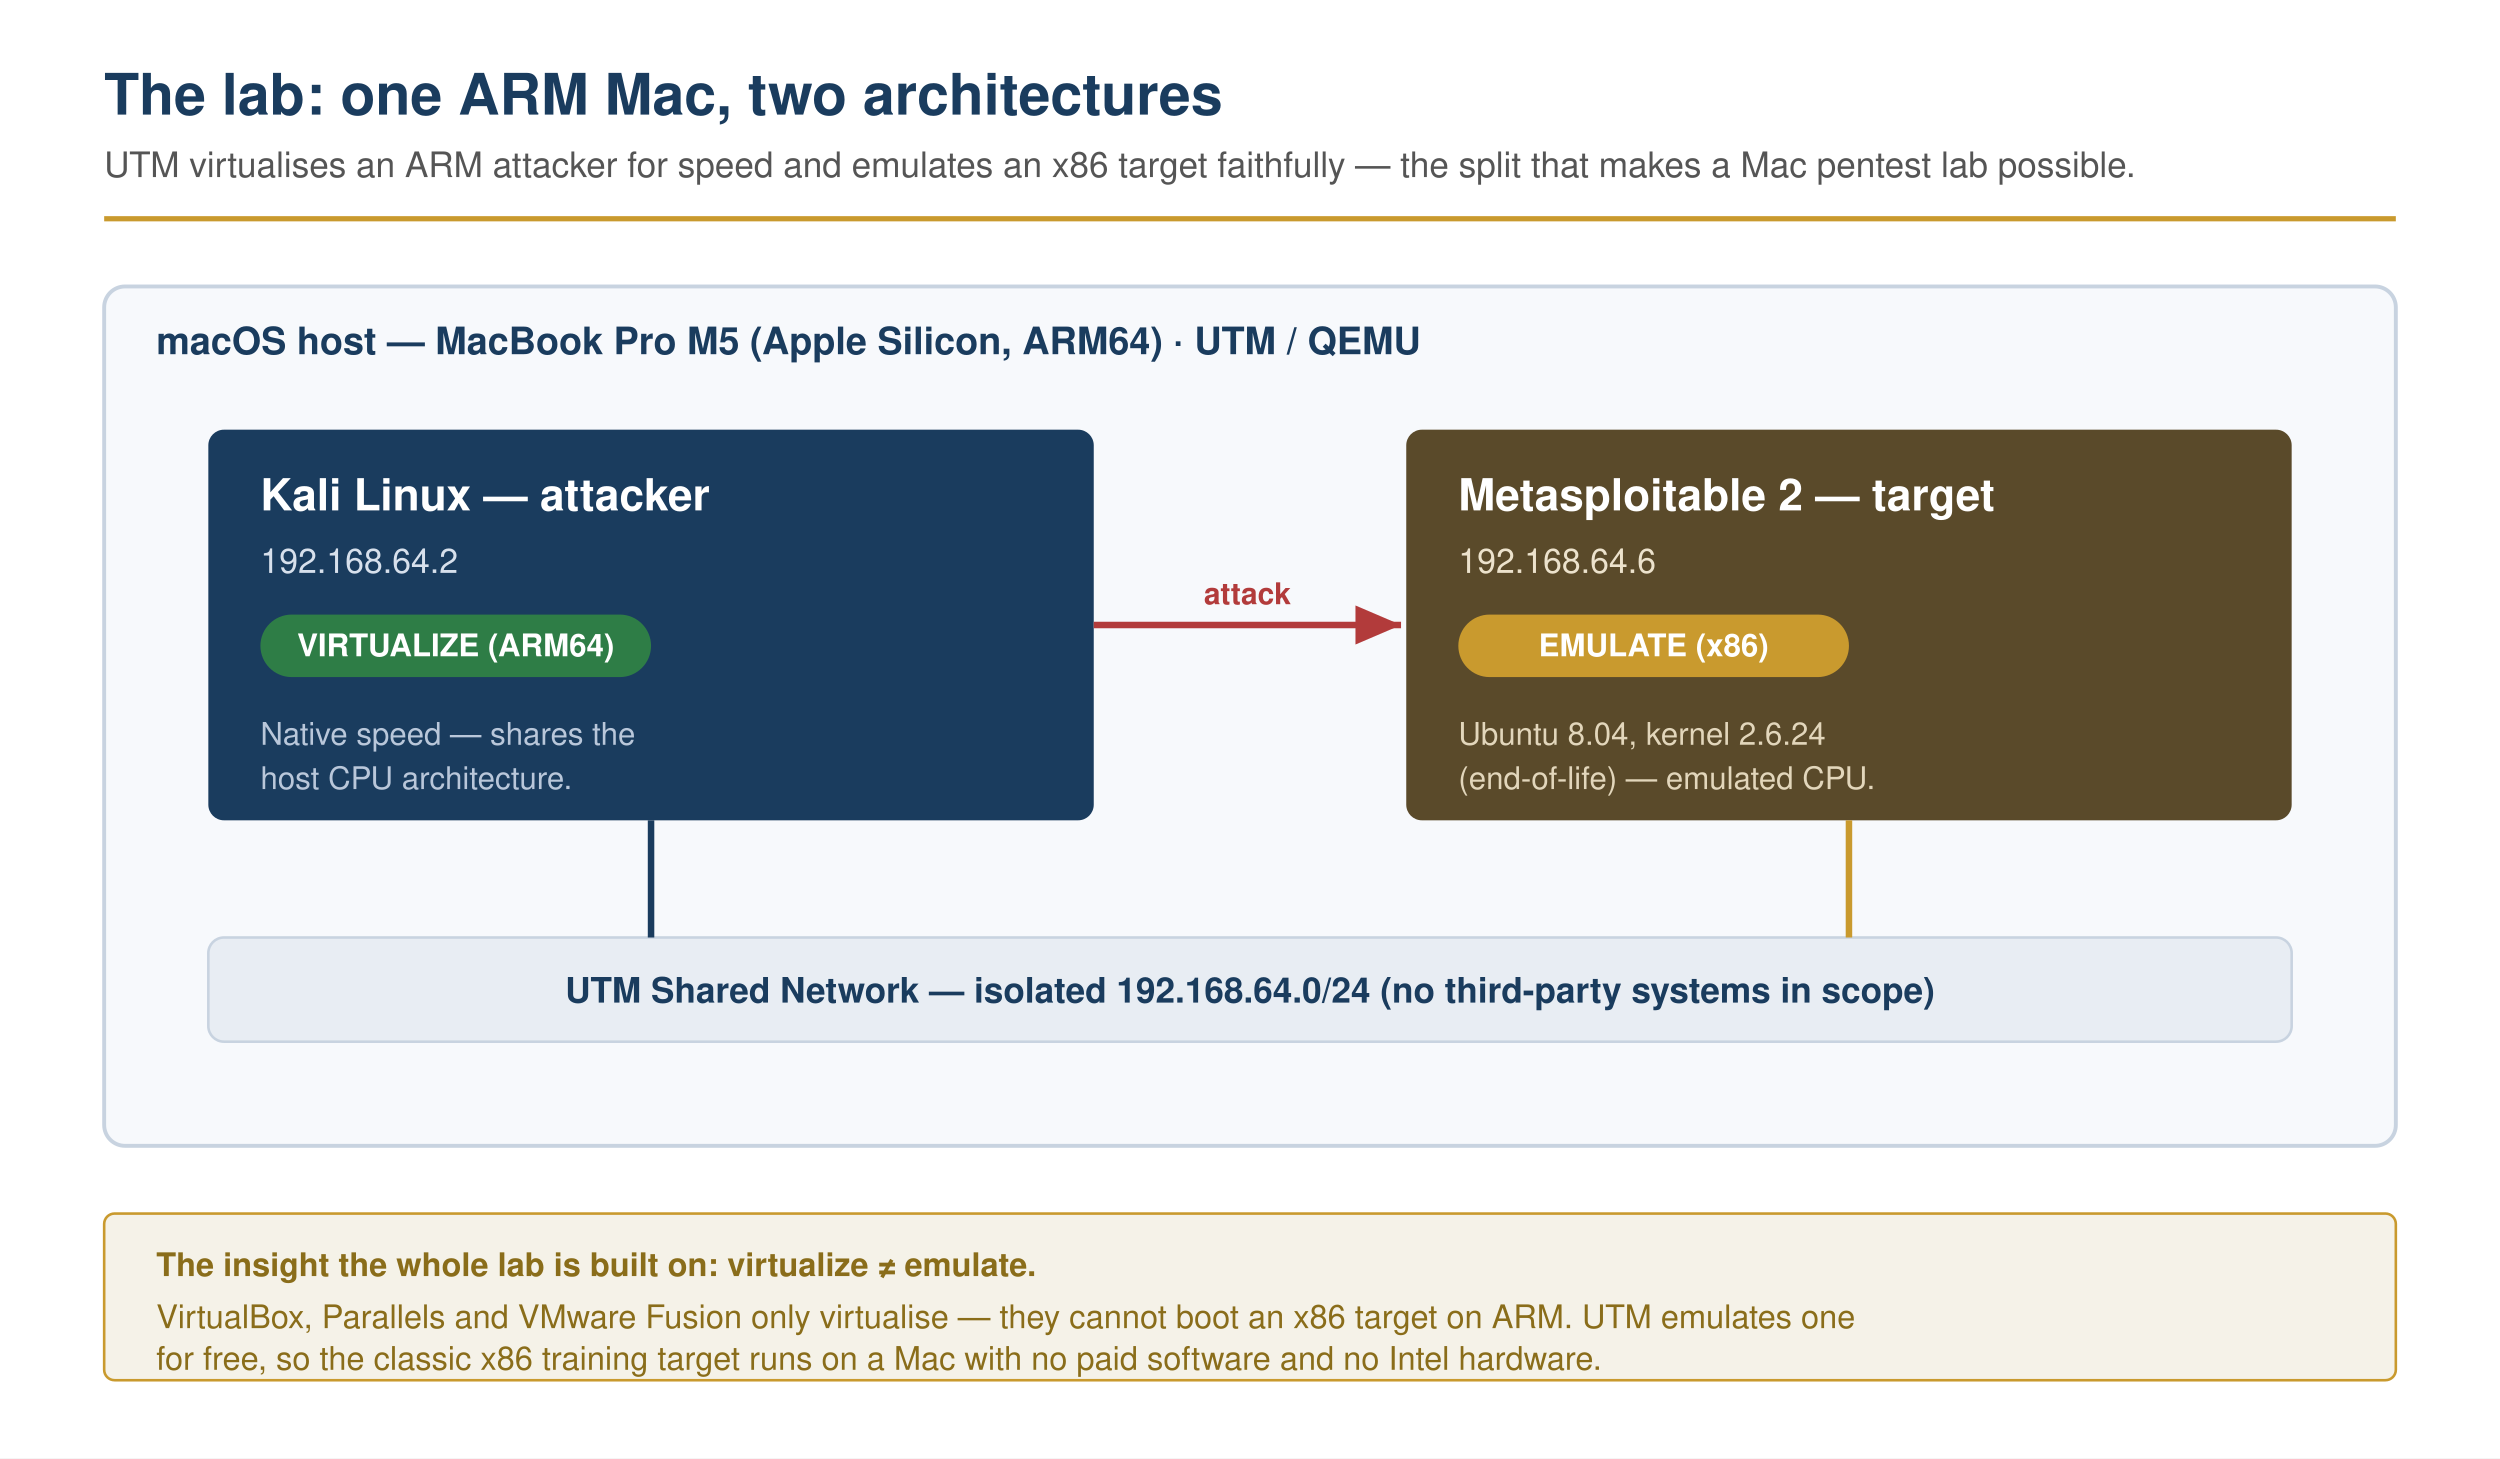
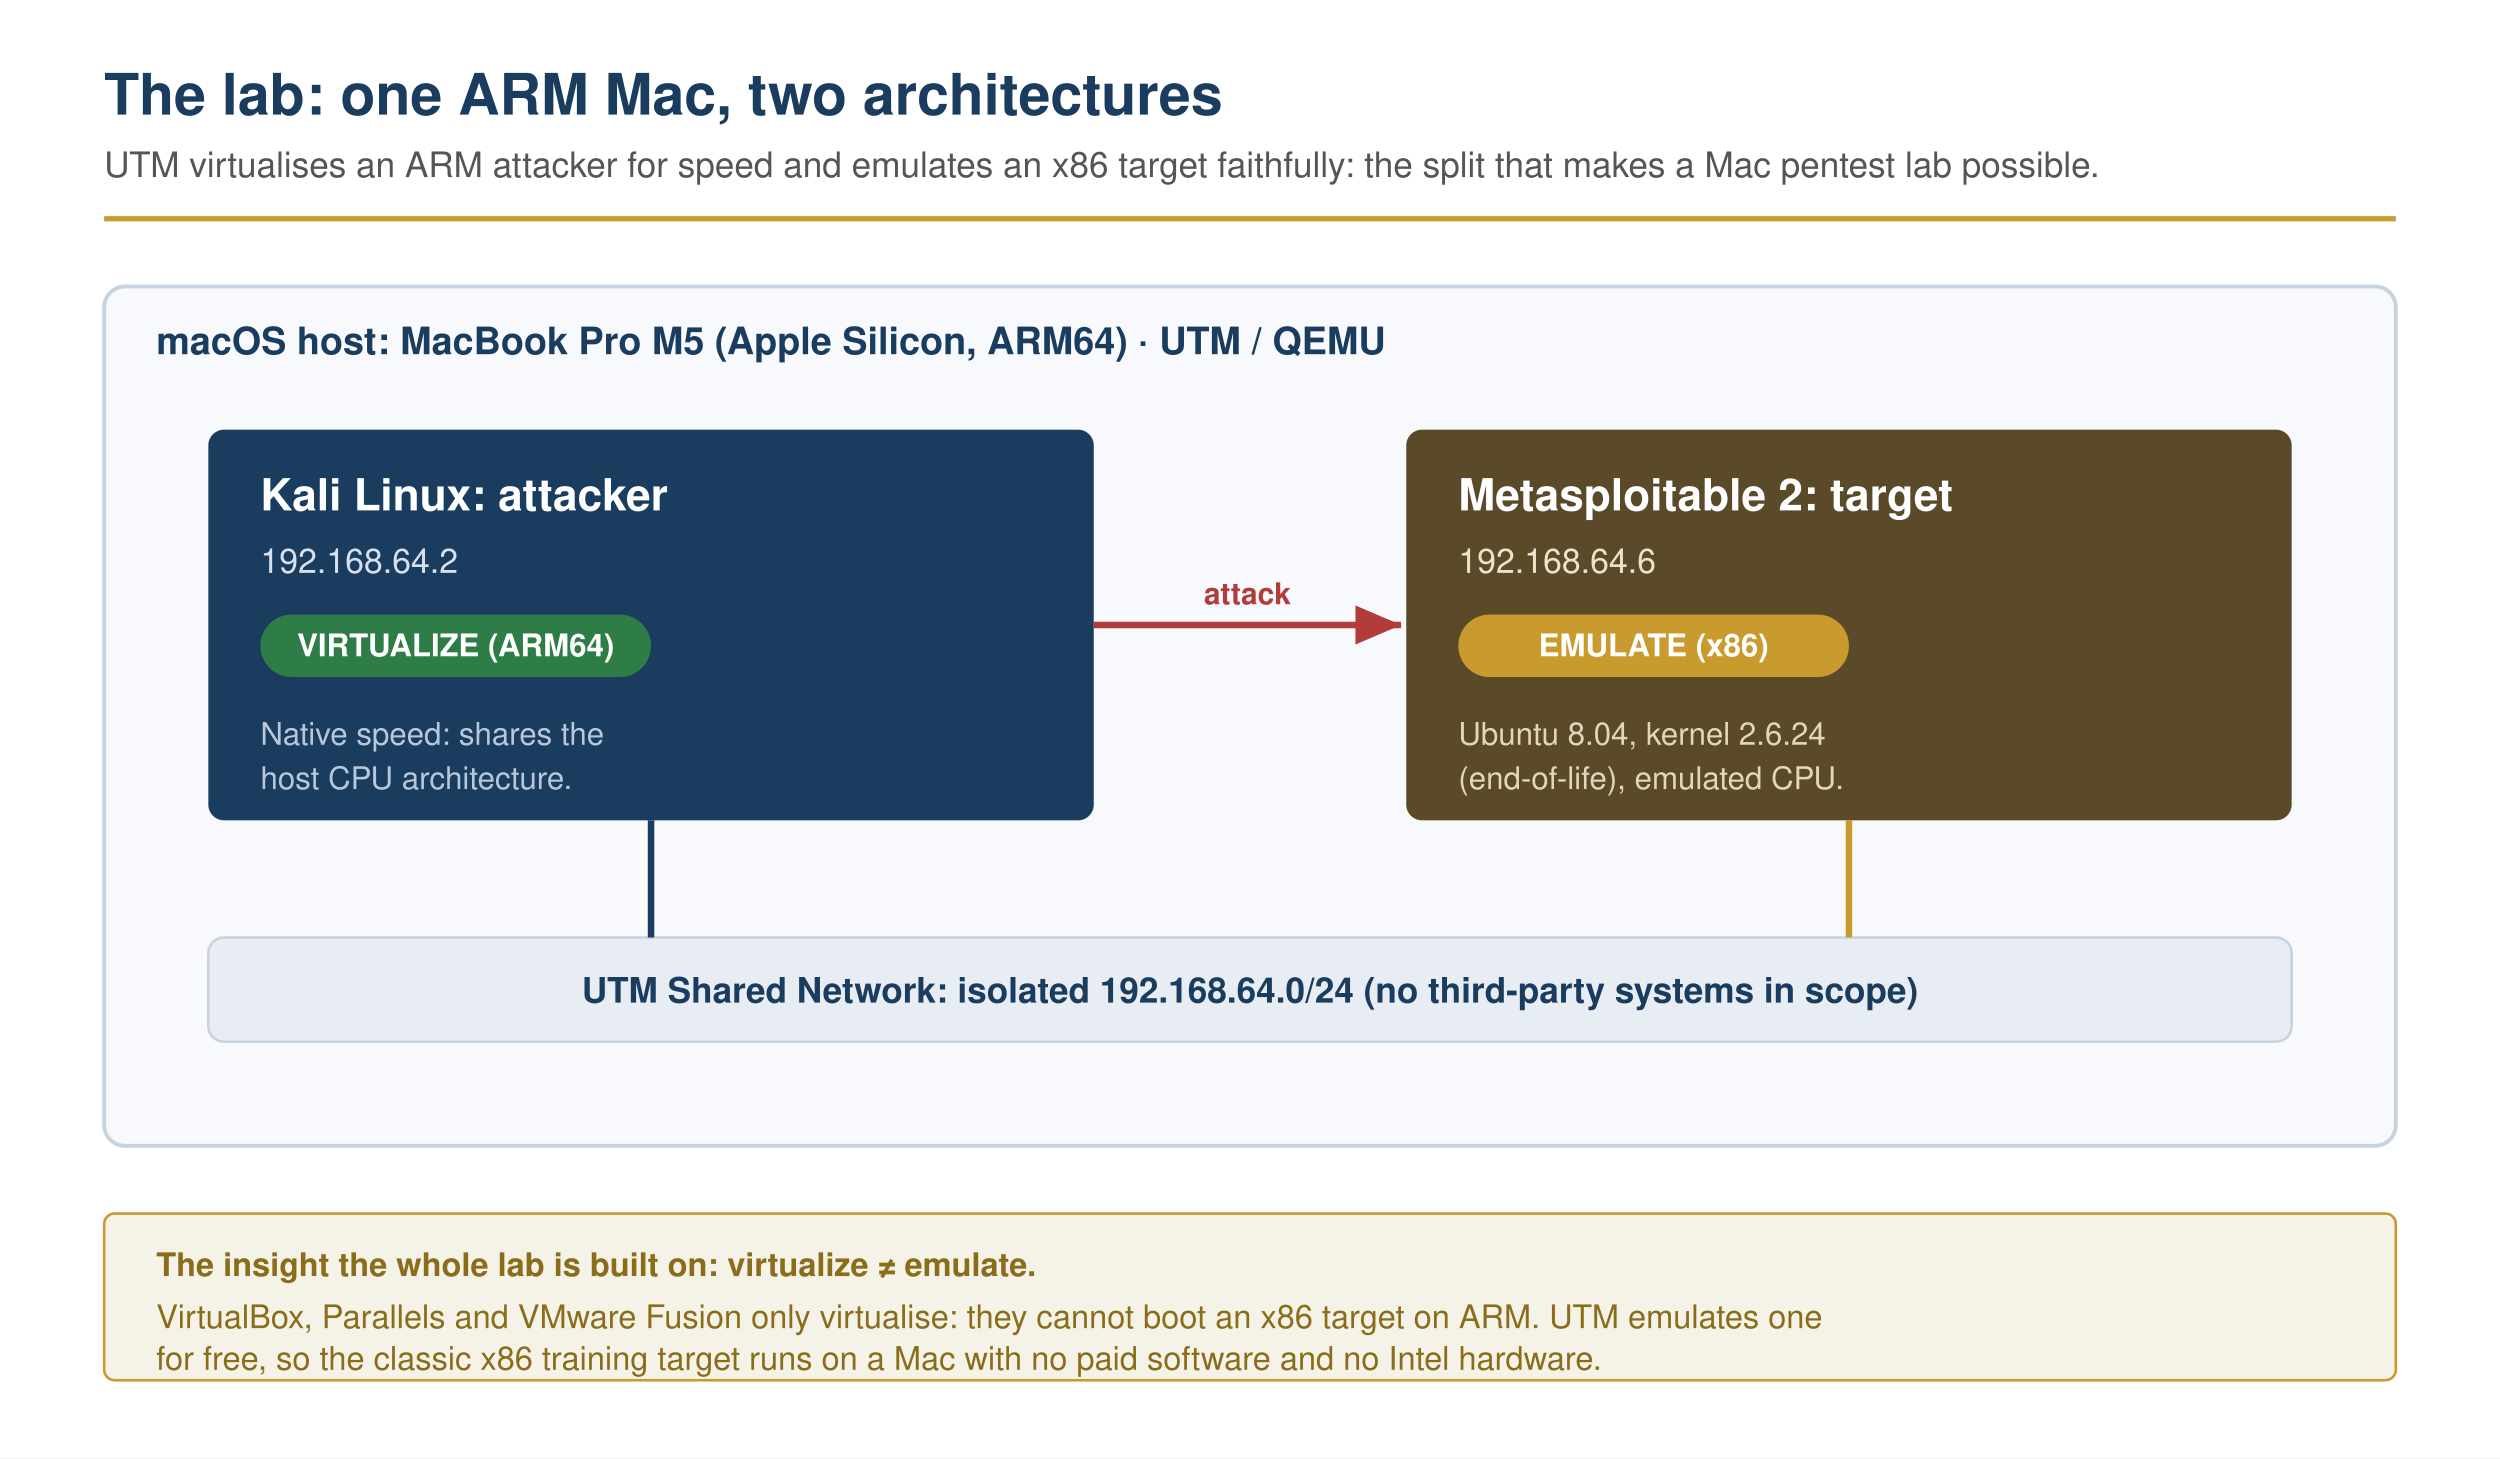
<svg xmlns="http://www.w3.org/2000/svg" viewBox="0 0 960 560" font-family="Helvetica, Arial, sans-serif">
  <rect width="960" height="560" fill="#ffffff" />
  <text x="40" y="44" font-size="22" font-weight="700" fill="#1a3c5e">The lab: one ARM Mac, two architectures</text>
-   <text x="40" y="68" font-size="13.5" fill="#555555">UTM virtualises an ARM attacker for speed and emulates an x86 target faithfully — the split that makes a Mac pentest lab possible.</text>
+   <text x="40" y="68" font-size="13.5" fill="#555555">UTM virtualises an ARM attacker for speed and emulates an x86 target faithfully: the split that makes a Mac pentest lab possible.</text>
  <line x1="40" y1="84" x2="920" y2="84" stroke="#c99a2e" stroke-width="2" />
  <rect x="40" y="110" width="880" height="330" rx="8" fill="#f7f9fc" stroke="#c8d3e0" stroke-width="1.5" />
-   <text x="60" y="136" font-size="14.5" font-weight="700" fill="#1a3c5e">macOS host — MacBook Pro M5 (Apple Silicon, ARM64) · UTM / QEMU</text>
+   <text x="60" y="136" font-size="14.5" font-weight="700" fill="#1a3c5e">macOS host: MacBook Pro M5 (Apple Silicon, ARM64) · UTM / QEMU</text>
  <rect x="80" y="165" width="340" height="150" rx="6" fill="#1a3c5e" />
-   <text x="100" y="196" font-size="17" font-weight="700" fill="#ffffff">Kali Linux — attacker</text>
+   <text x="100" y="196" font-size="17" font-weight="700" fill="#ffffff">Kali Linux: attacker</text>
  <text x="100" y="220" font-size="13" fill="#d7e0ec">192.168.64.2</text>
  <rect x="100" y="236" width="150" height="24" rx="12" fill="#2e7d46" />
  <text x="175" y="252" font-size="12" font-weight="700" fill="#ffffff" text-anchor="middle">VIRTUALIZE (ARM64)</text>
-   <text x="100" y="286" font-size="12" fill="#b9c7da">Native speed — shares the</text>
+   <text x="100" y="286" font-size="12" fill="#b9c7da">Native speed: shares the</text>
  <text x="100" y="303" font-size="12" fill="#b9c7da">host CPU architecture.</text>
  <rect x="540" y="165" width="340" height="150" rx="6" fill="#5a4a2a" />
-   <text x="560" y="196" font-size="17" font-weight="700" fill="#ffffff">Metasploitable 2 — target</text>
+   <text x="560" y="196" font-size="17" font-weight="700" fill="#ffffff">Metasploitable 2: target</text>
  <text x="560" y="220" font-size="13" fill="#ece2cc">192.168.64.6</text>
  <rect x="560" y="236" width="150" height="24" rx="12" fill="#c99a2e" />
  <text x="635" y="252" font-size="12" font-weight="700" fill="#ffffff" text-anchor="middle">EMULATE (x86)</text>
  <text x="560" y="286" font-size="12" fill="#e2d6bb">Ubuntu 8.04, kernel 2.6.24</text>
-   <text x="560" y="303" font-size="12" fill="#e2d6bb">(end-of-life) — emulated CPU.</text>
+   <text x="560" y="303" font-size="12" fill="#e2d6bb">(end-of-life), emulated CPU.</text>
  <rect x="80" y="360" width="800" height="40" rx="6" fill="#e8edf3" stroke="#c8d3e0" stroke-width="1" />
-   <text x="480" y="385" font-size="13.5" font-weight="700" fill="#1a3c5e" text-anchor="middle">UTM Shared Network — isolated 192.168.64.0/24 (no third-party systems in scope)</text>
+   <text x="480" y="385" font-size="13.5" font-weight="700" fill="#1a3c5e" text-anchor="middle">UTM Shared Network: isolated 192.168.64.0/24 (no third-party systems in scope)</text>
  <line x1="250" y1="315" x2="250" y2="360" stroke="#1a3c5e" stroke-width="2.5" />
  <line x1="710" y1="315" x2="710" y2="360" stroke="#c99a2e" stroke-width="2.5" />
  <defs>
    <marker id="arrow" markerWidth="10" markerHeight="10" refX="7" refY="3" orient="auto" markerUnits="strokeWidth">
      <path d="M0,0 L7,3 L0,6 Z" fill="#b23b3b" />
    </marker>
  </defs>
  <line x1="420" y1="240" x2="538" y2="240" stroke="#b23b3b" stroke-width="2.5" marker-end="url(#arrow)" />
  <text x="479" y="232" font-size="11.5" font-weight="700" fill="#b23b3b" text-anchor="middle">attack</text>
  <rect x="40" y="466" width="880" height="64" rx="4" fill="#f5f2e8" stroke="#c99a2e" stroke-width="1" />
  <text x="60" y="490" font-size="12.5" font-weight="700" fill="#8a6d1a">The insight the whole lab is built on: virtualize ≠ emulate.</text>
-   <text x="60" y="510" font-size="12.5" fill="#8a6d1a">VirtualBox, Parallels and VMware Fusion only virtualise — they cannot boot an x86 target on ARM. UTM emulates one</text>
+   <text x="60" y="510" font-size="12.5" fill="#8a6d1a">VirtualBox, Parallels and VMware Fusion only virtualise: they cannot boot an x86 target on ARM. UTM emulates one</text>
  <text x="60" y="526" font-size="12.5" fill="#8a6d1a">for free, so the classic x86 training target runs on a Mac with no paid software and no Intel hardware.</text>
</svg>
